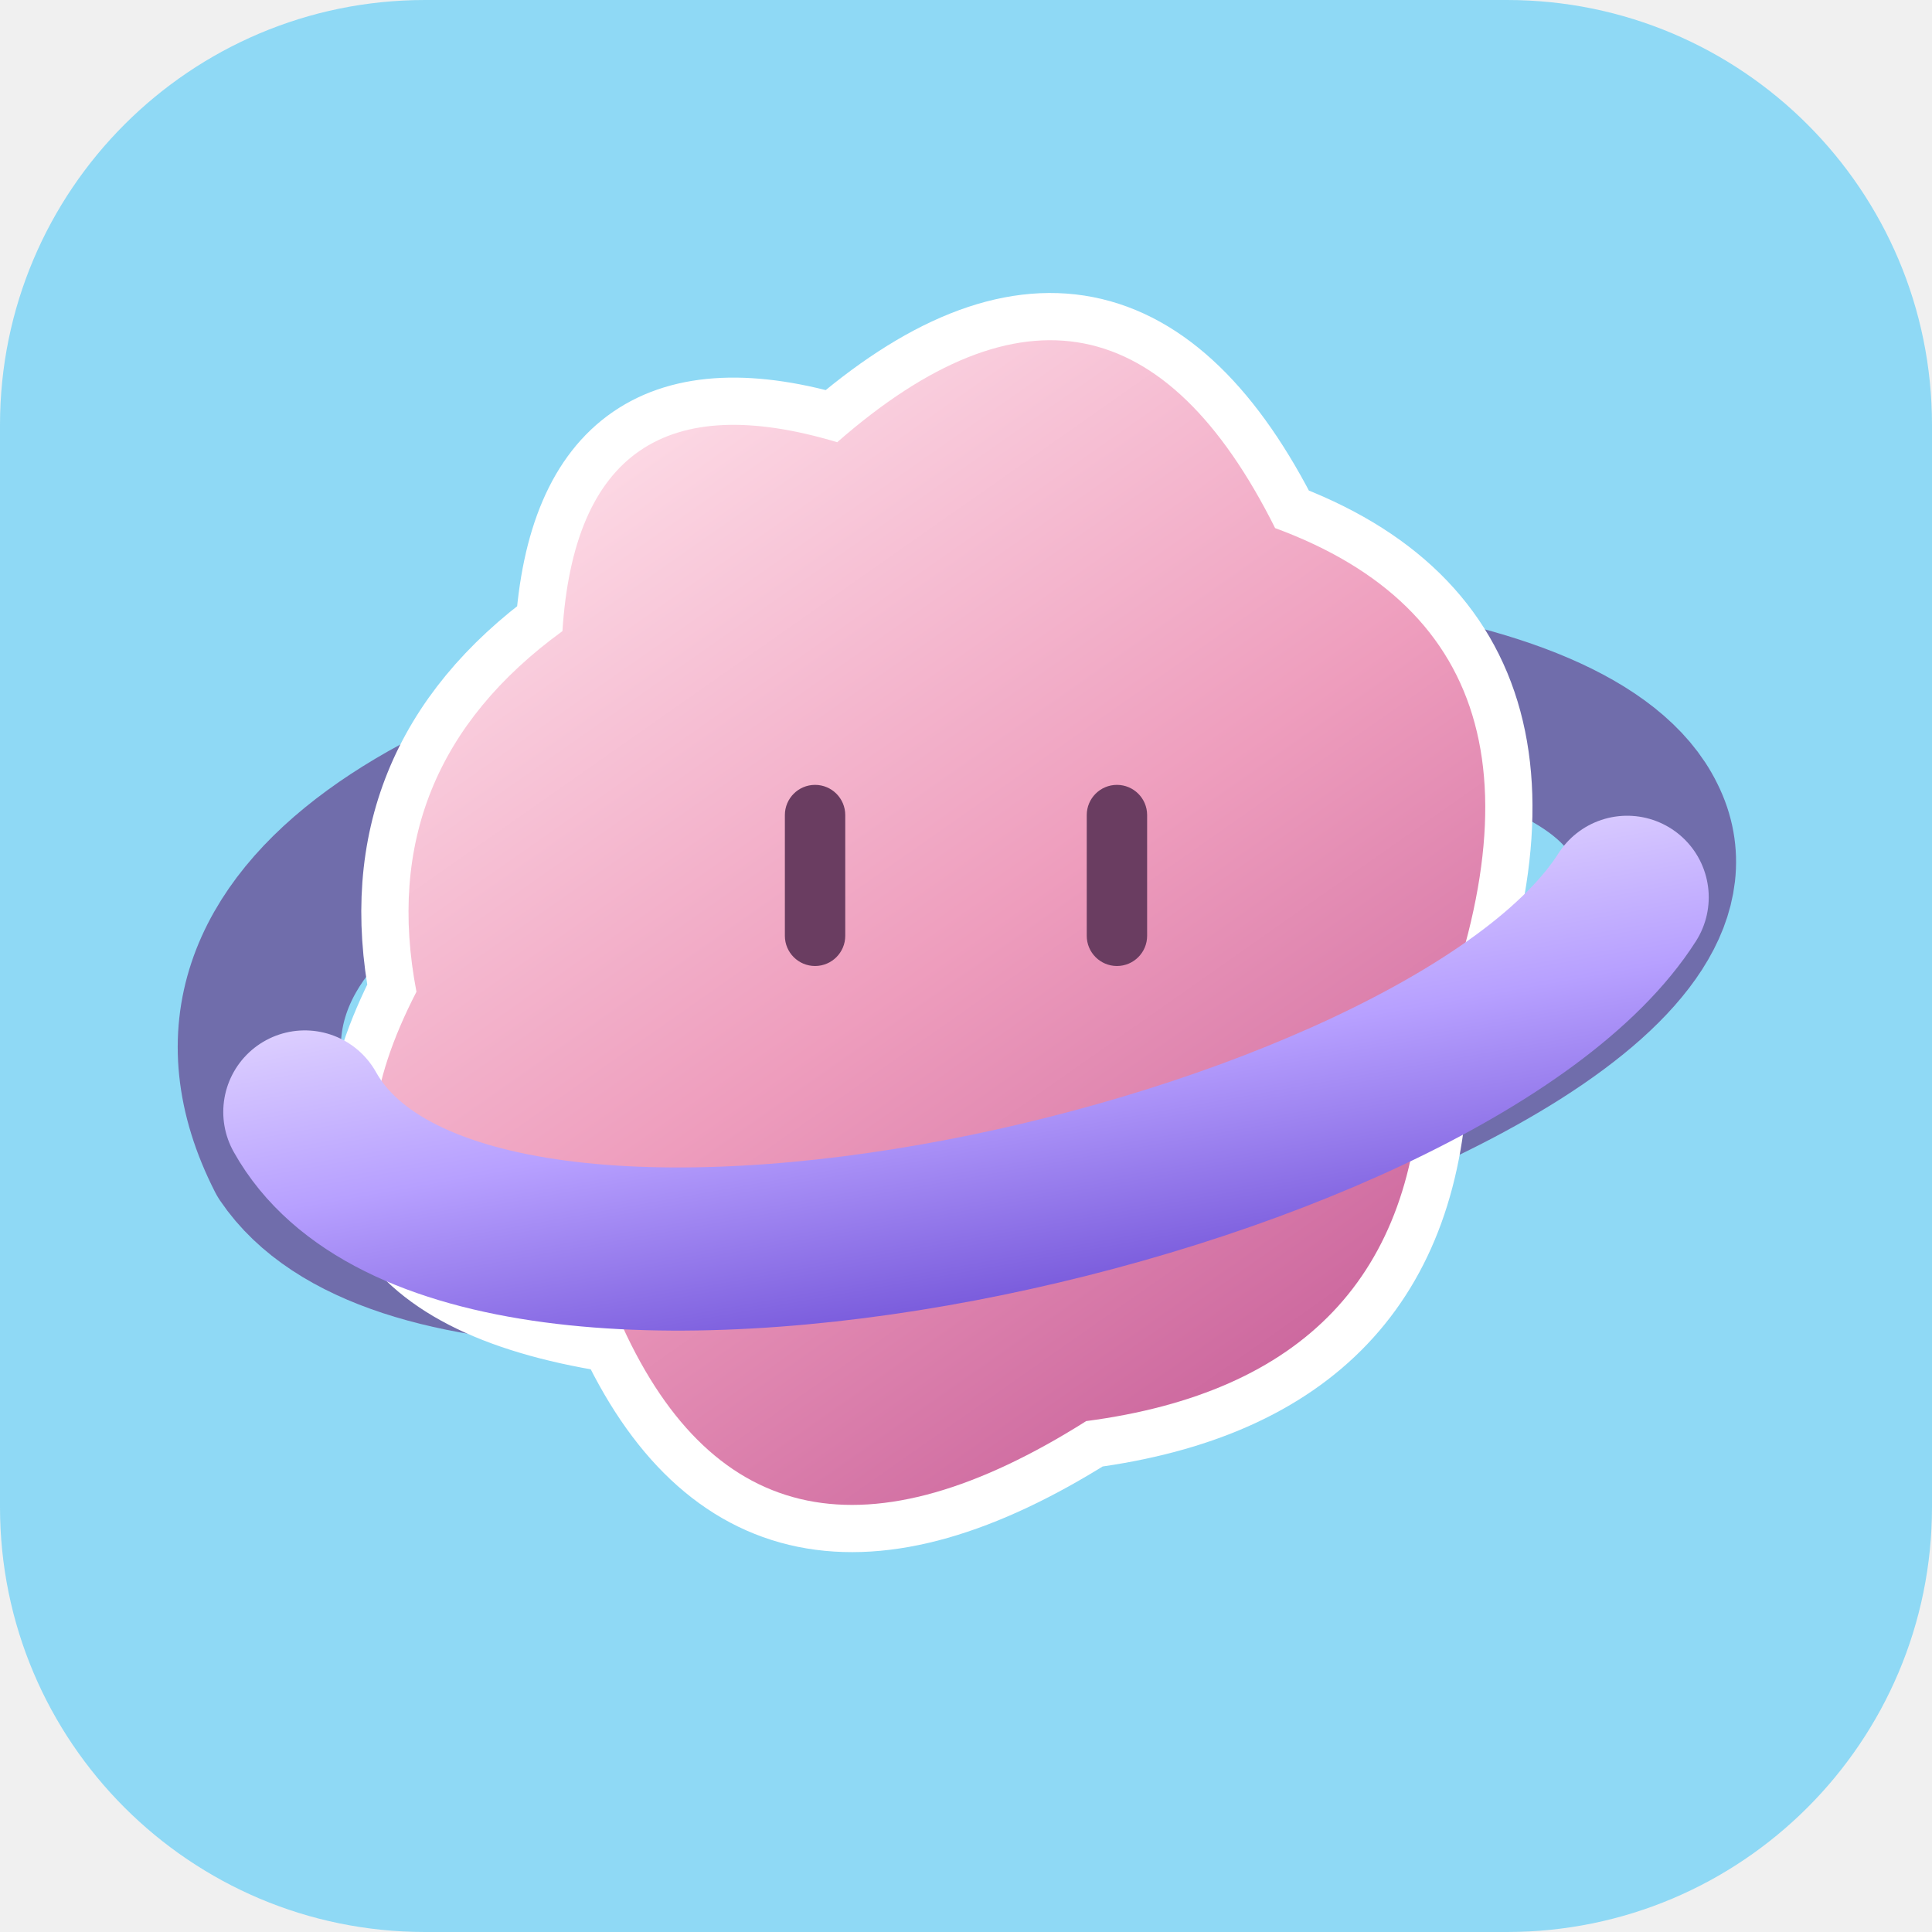
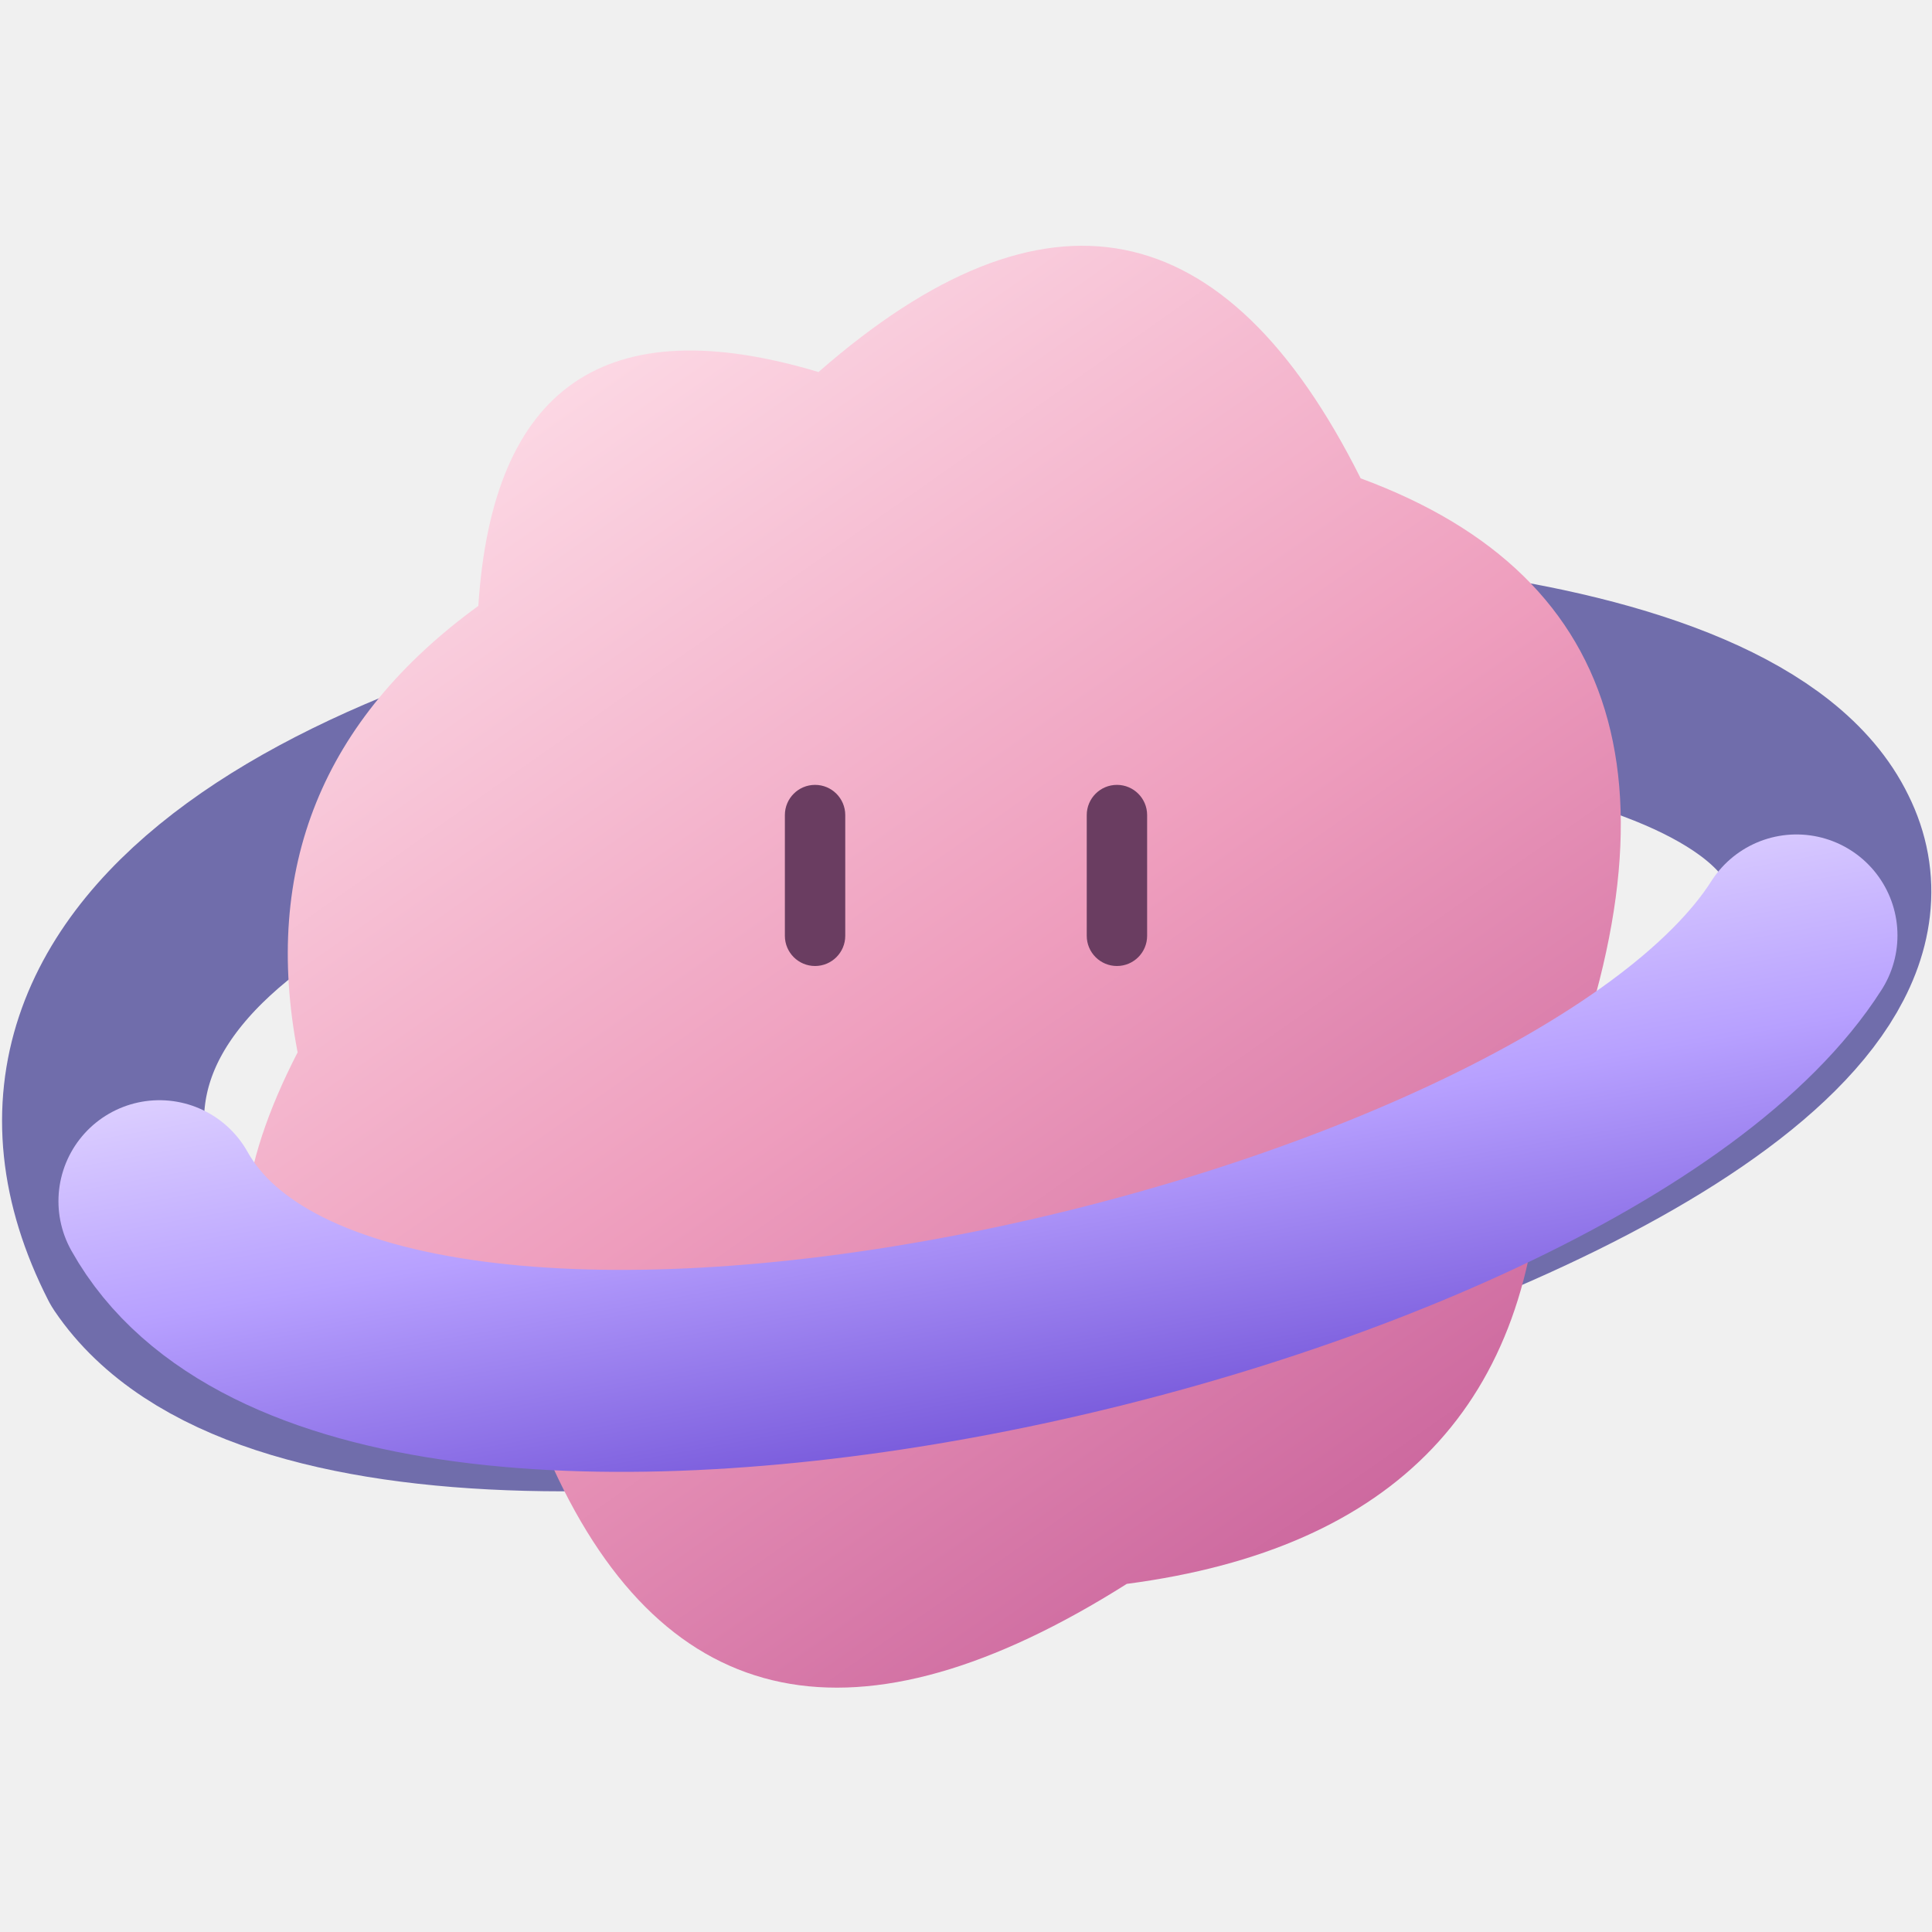
<svg xmlns="http://www.w3.org/2000/svg" width="32" height="32" viewBox="0 0 32 32">
  <defs>
    <linearGradient id="pink" x1="82.3" y1="55.1" x2="174.7" y2="186.8" gradientUnits="userSpaceOnUse">
      <stop stop-color="#FFE4EC" />
      <stop offset="0.52" stop-color="#EE9DBD" />
      <stop offset="1" stop-color="#C45B97" />
    </linearGradient>
    <linearGradient id="lilac" x1="78.7" y1="120" x2="89" y2="177.5" gradientUnits="userSpaceOnUse">
      <stop stop-color="#EEE5FF" />
      <stop offset="0.52" stop-color="#B7A0FF" />
      <stop offset="1" stop-color="#7354D8" />
    </linearGradient>
  </defs>
-   <rect width="32" height="32" rx="7.04" fill="#8FD9F5" />
-   <g transform="translate(16 16) scale(0.14222) translate(-128 -128)">
+   <g transform="translate(16 16) scale(0.17607) translate(-126.875 -122.875)">
    <path d="M49 150C20 93 191 78 207 111C223 143 72 184 49 150Z" stroke="#706DAB" stroke-width="19" stroke-linecap="round" stroke-linejoin="round" fill="none" />
-     <path d="M81 89C82.333 68.333 93 61 113 67C134.333 48.333 151.333 51.667 164 77C189.333 86.333 195 107.333 181 140C180.333 164 167.333 177.667 142 181C116.667 197 98.667 193.333 88 170C60.667 166 52.667 153 64 131C60.667 113.667 66.333 99.667 81 89Z" fill="url(#pink)" stroke="#FFFFFF" stroke-width="11" stroke-linejoin="round" paint-order="stroke" />
+     <path d="M81 89C82.333 68.333 93 61 113 67C134.333 48.333 151.333 51.667 164 77C189.333 86.333 195 107.333 181 140C180.333 164 167.333 177.667 142 181C116.667 197 98.667 193.333 88 170C60.667 166 52.667 153 64 131C60.667 113.667 66.333 99.667 81 89Z" fill="url(#pink)" />
    <path d="M51 145C70 179 184 153 205 120" stroke="url(#lilac)" stroke-width="19" stroke-linecap="round" fill="none" />
  </g>
  <rect x="13" y="13" width="1" height="3" rx="0.5" fill="#6A3D61" />
  <rect x="18" y="13" width="1" height="3" rx="0.5" fill="#6A3D61" />
</svg>
